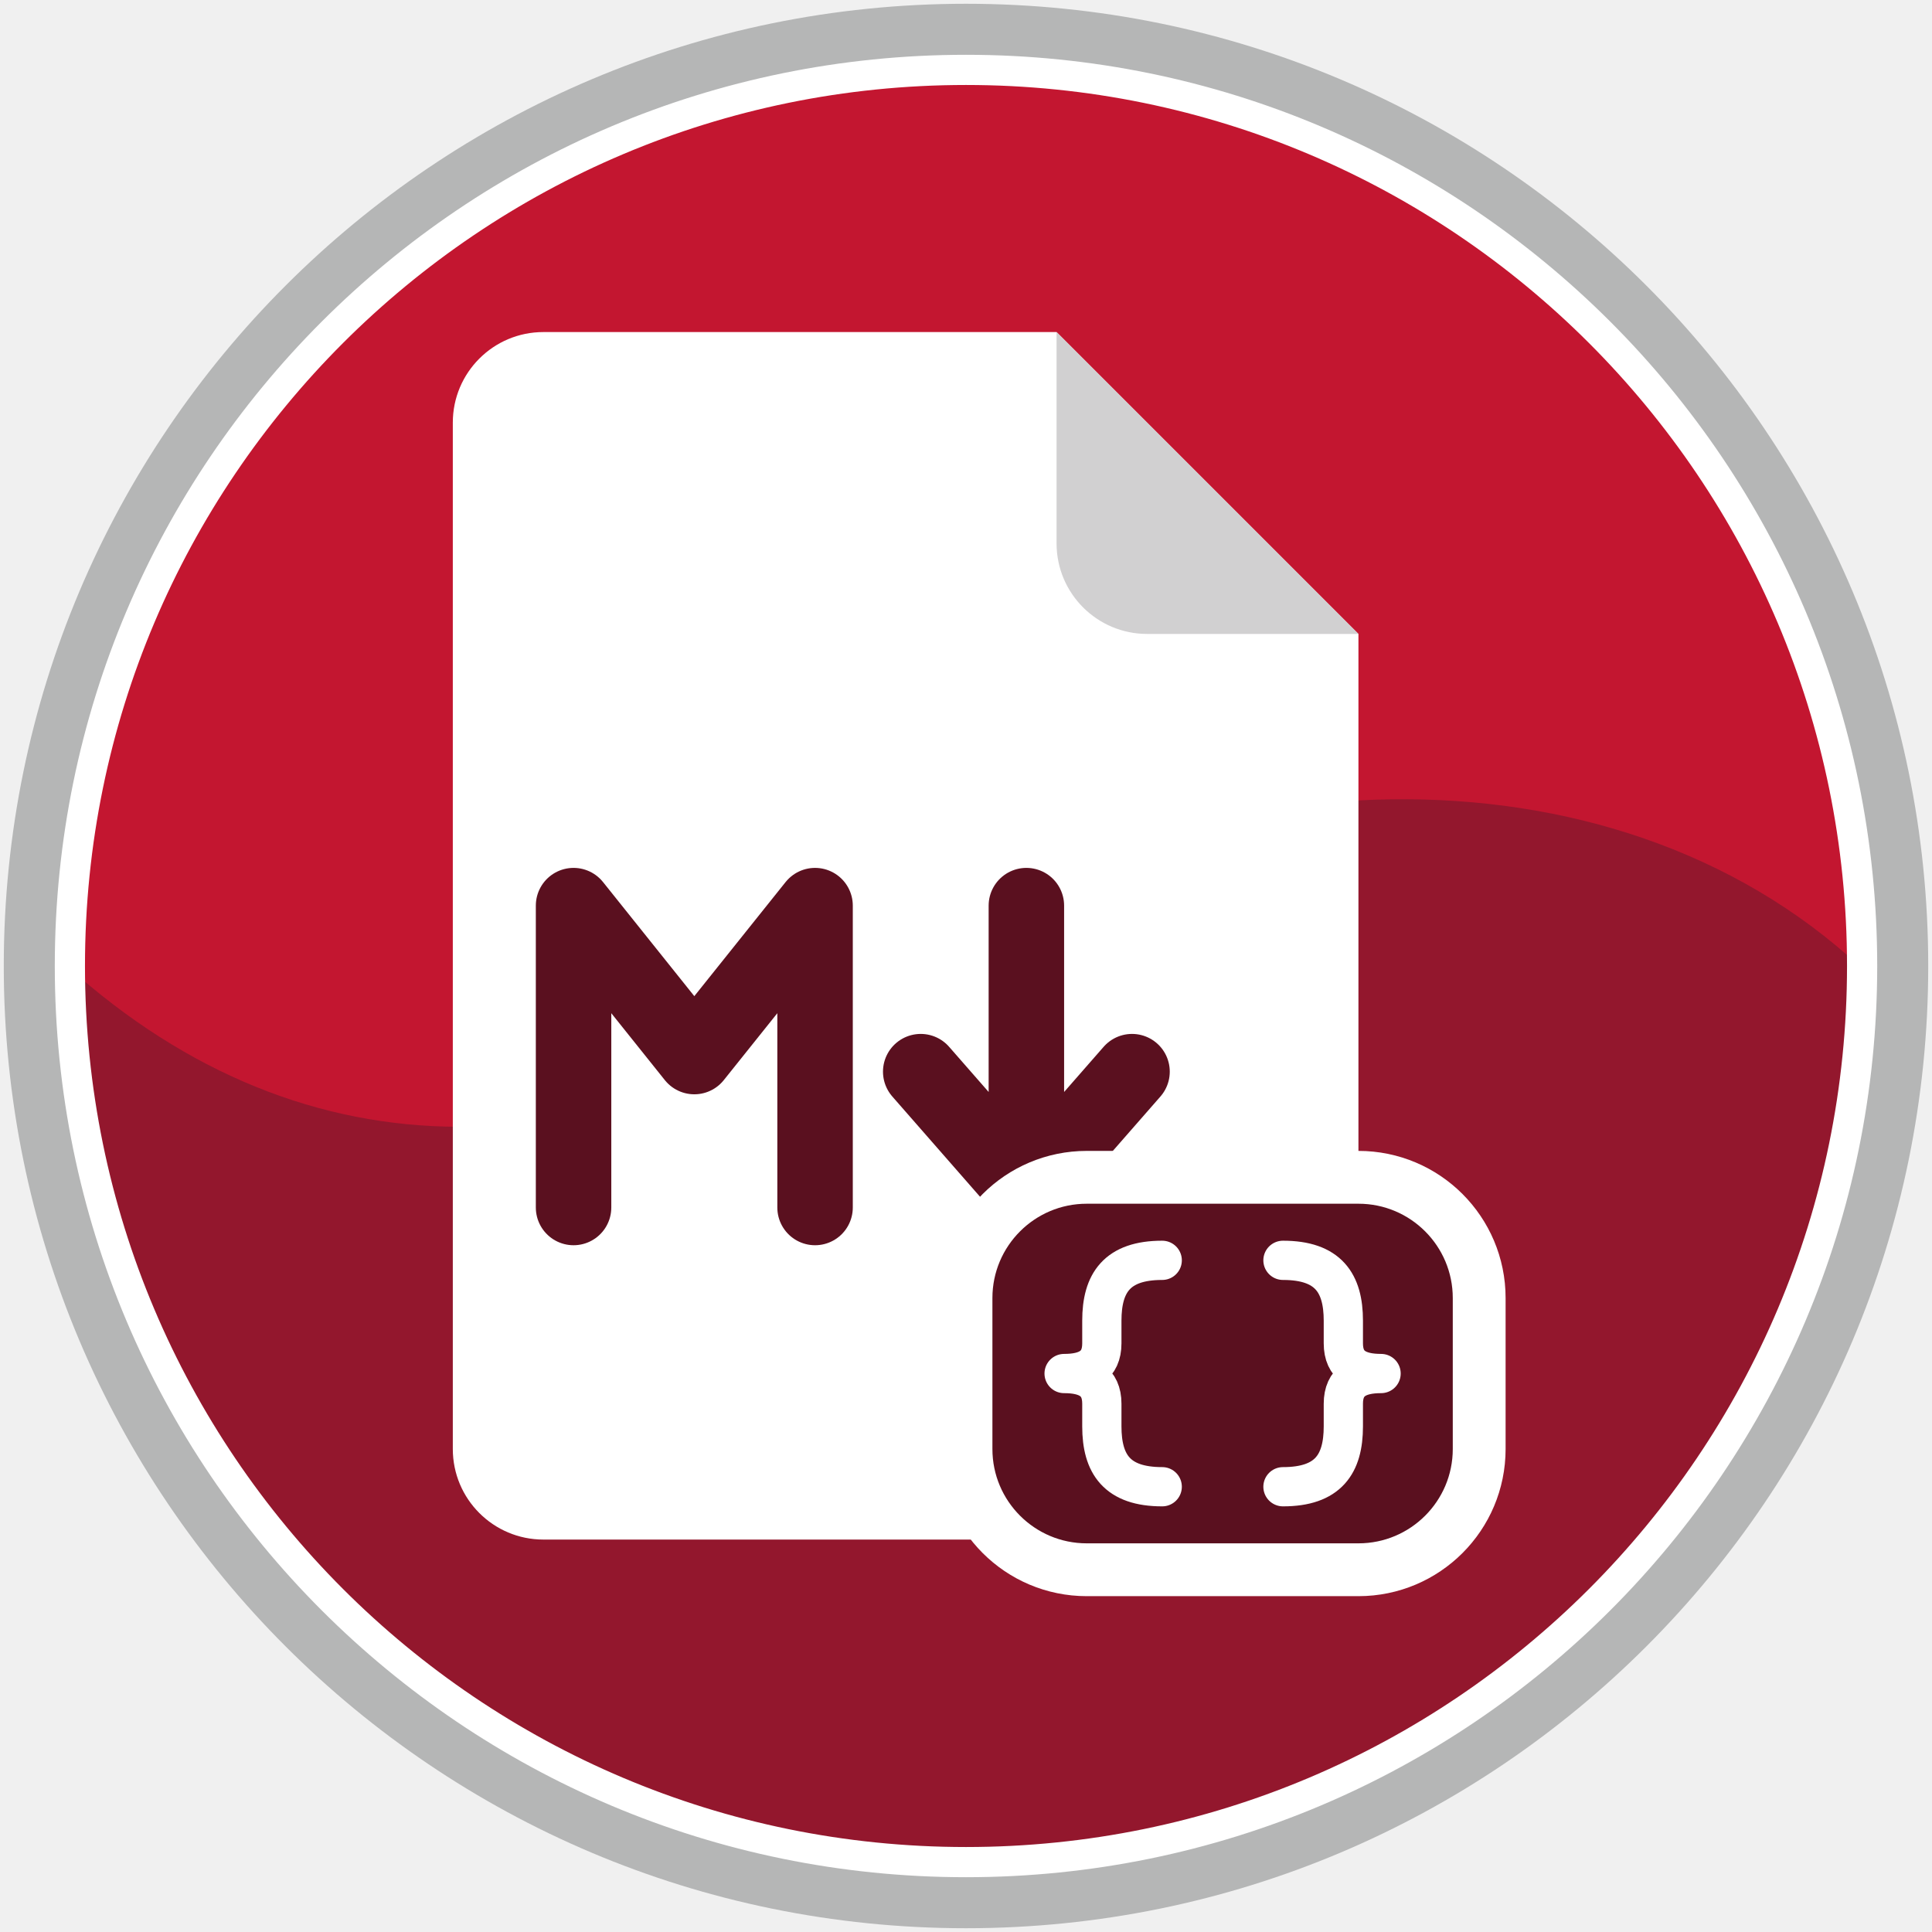
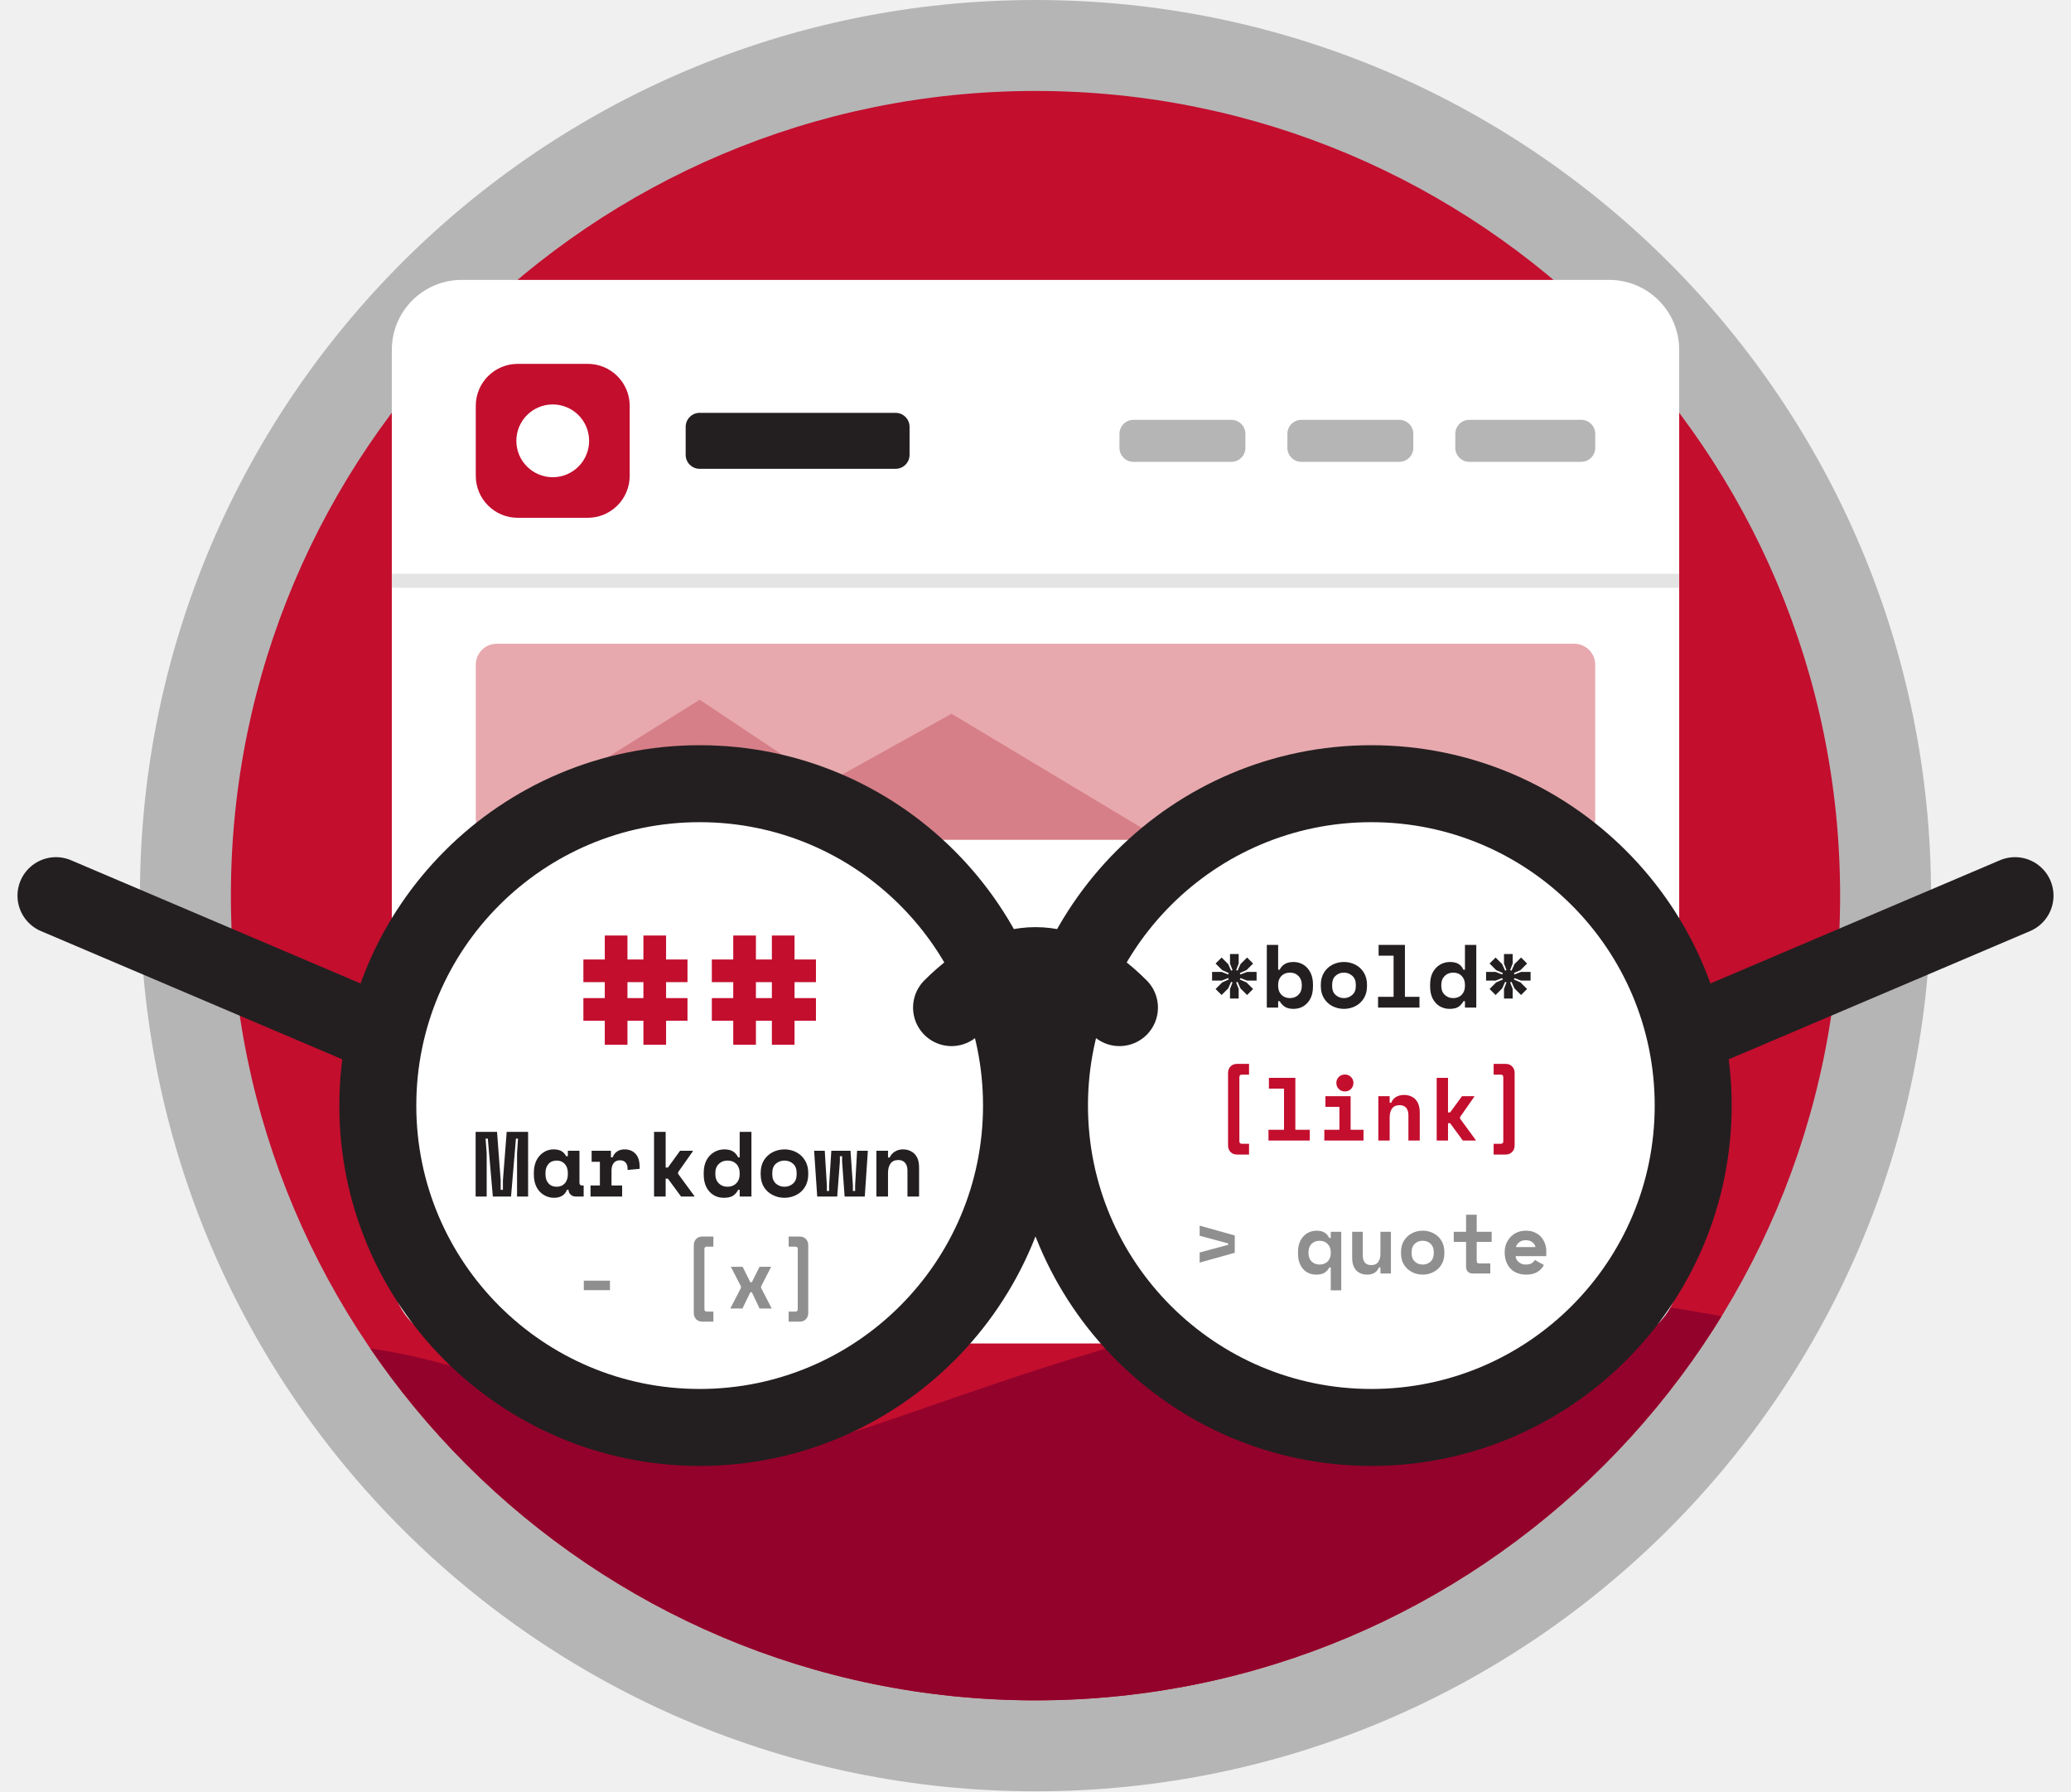
- <svg xmlns="http://www.w3.org/2000/svg" viewBox="0 0 128 128" width="512" height="512" role="img" aria-labelledby="title desc">
+ <svg xmlns="http://www.w3.org/2000/svg" viewBox="-10 0 148 128" width="592" height="512" role="img" aria-label="Crumpled Agent Specs">
  <defs>
-     <clipPath id="field">
-       <circle cx="64" cy="64" r="59.37" />
+     <clipPath id="asField">
+       <circle cx="64" cy="64" r="57.5" />
+     </clipPath>
+     <clipPath id="as2L">
+       <circle cx="40" cy="79" r="23" />
+     </clipPath>
+     <clipPath id="as2R">
+       <circle cx="88" cy="79" r="23" />
    </clipPath>
  </defs>
-   <circle cx="64" cy="64" r="63.75" fill="#B5B6B6" />
-   <circle cx="64" cy="64" r="59.37" fill="#C31630" />
-   <path fill="#93172D" d="m123.28,64.08c0,32.79-26.58,59.37-59.37,59.37S4.53,96.87,4.53,64.08c15.6,14.02,35.17,14.17,54.5,0s47.59-15.49,64.24,0Z" />
-   <g clip-path="url(#field)">
-     <path fill="#FFFFFF" d="M36 22H70L90 42V96a6 6 0 0 1-6 6H36a6 6 0 0 1-6-6V28a6 6 0 0 1 6-6Z" />
-     <path fill="#D1D0D1" d="M70 22V36a6 6 0 0 0 6 6H90Z" />
-     <g fill="none" stroke="#5A101F" stroke-width="5" stroke-linecap="round" stroke-linejoin="round">
-       <path d="M38 80V60L46 70L54 60V80" />
-       <path d="M68 60V78M61 71L68 79L75 71" />
-     </g>
-     <rect x="64" y="78" width="34" height="26" rx="8" fill="#5A101F" stroke="#FFFFFF" stroke-width="3.5" />
-     <g fill="none" stroke="#FFFFFF" stroke-width="2.6" stroke-linecap="round" stroke-linejoin="round">
-       <path d="M77 83.5C74 83.5 73 85 73 87.5V89C73 90.5 72 91 70.5 91C72 91 73 91.5 73 93V94.5C73 97 74 98.5 77 98.5" />
-       <path d="M85 83.5C88 83.5 89 85 89 87.5V89C89 90.5 90 91 91.5 91C90 91 89 91.5 89 93V94.5C89 97 88 98.5 85 98.5" />
-     </g>
+   <circle cx="64" cy="64" r="64" fill="#b5b5b5" />
+   <circle cx="64" cy="64" r="57.5" fill="#c30e2e" />
+   <g clip-path="url(#asField)">
+     <path d="M0 100c18-12 34 8 52 2s40-16 76-4v30H0Z" fill="#93022b" />
  </g>
-   <circle cx="64" cy="64" r="59.37" fill="none" stroke="#FFFFFF" stroke-width="2" />
+   <rect x="18" y="20" width="92" height="76" rx="5" fill="#fff" />
+   <rect x="24" y="26" width="11" height="11" rx="3" fill="#c30e2e" />
+   <circle cx="29.5" cy="31.5" r="2.6" fill="#fff" />
+   <rect x="39" y="29.5" width="16" height="4" rx="1" fill="#231f20" />
+   <g fill="#b5b5b5">
+     <rect x="70" y="30" width="9" height="3" rx="1" />
+     <rect x="82" y="30" width="9" height="3" rx="1" />
+     <rect x="94" y="30" width="10" height="3" rx="1" />
+   </g>
+   <rect x="18" y="41" width="92" height="1" fill="#e4e4e4" />
+   <rect x="24" y="46" width="80" height="14" rx="1.5" fill="#e7a9ae" />
+   <path d="M24 60 40 50l9 6 9-5 15 9Z" fill="#d77f88" />
+   <circle cx="40" cy="79" r="23" fill="#fff" />
+   <circle cx="88" cy="79" r="23" fill="#fff" />
+   <g clip-path="url(#as2L)">
+     <path d="M34.84 74.65L33.22 74.65L33.22 72.94L31.69 72.94L31.69 71.32L33.22 71.32L33.22 70.18L31.69 70.18L31.69 68.56L33.22 68.56L33.22 66.85L34.84 66.85L34.84 68.56L35.98 68.56L35.98 66.85L37.60 66.85L37.60 68.56L39.13 68.56L39.13 70.18L37.60 70.18L37.60 71.32L39.13 71.32L39.13 72.94L37.60 72.94L37.60 74.65L35.98 74.65L35.98 72.94L34.84 72.94L34.84 74.65ZM34.84 70.18L34.84 71.32L35.98 71.32L35.98 70.18L34.84 70.18ZM44.02 74.65L42.40 74.65L42.40 72.94L40.87 72.94L40.87 71.32L42.40 71.32L42.40 70.18L40.87 70.18L40.87 68.56L42.40 68.56L42.40 66.85L44.02 66.85L44.02 68.56L45.16 68.56L45.16 66.85L46.78 66.85L46.78 68.56L48.31 68.56L48.31 70.18L46.78 70.18L46.78 71.32L48.31 71.32L48.31 72.94L46.78 72.94L46.78 74.65L45.16 74.65L45.16 72.94L44.02 72.94L44.02 74.65ZM44.02 70.18L44.02 71.32L45.16 71.32L45.16 70.18L44.02 70.18Z" fill="#c30e2e" />
+     <path d="M24.78 85.50L23.99 85.50L23.99 80.88L25.52 80.88L25.78 84.35L25.78 85.02L25.94 85.02L25.94 84.35L26.21 80.88L27.74 80.88L27.74 85.50L26.95 85.50L26.95 82.41L27.02 81.36L26.87 81.36L26.52 85.50L25.22 85.50L24.86 81.36L24.70 81.36L24.78 82.41L24.78 85.50ZM29.59 85.59L29.59 85.59Q29.20 85.59 28.87 85.39Q28.54 85.20 28.34 84.82Q28.15 84.44 28.15 83.92L28.15 83.92L28.15 83.81Q28.15 83.29 28.34 82.91Q28.53 82.54 28.85 82.34Q29.17 82.13 29.55 82.13L29.55 82.13Q29.90 82.13 30.12 82.25Q30.33 82.37 30.46 82.62L30.46 82.62L30.58 82.62L30.58 82.23L31.41 82.23L31.41 84.51Q31.41 84.71 31.59 84.71L31.59 84.71L31.71 84.71L31.71 85.50L31.14 85.50Q30.92 85.50 30.78 85.36Q30.63 85.23 30.63 85.02L30.63 85.02L30.52 85.02Q30.39 85.33 30.15 85.46Q29.91 85.59 29.59 85.59ZM29.78 84.80L29.78 84.80Q30.14 84.80 30.36 84.56Q30.58 84.32 30.58 83.90L30.58 83.90L30.58 83.82Q30.58 83.41 30.36 83.17Q30.14 82.93 29.78 82.93L29.78 82.93Q29.41 82.93 29.20 83.17Q28.98 83.41 28.98 83.82L28.98 83.82L28.98 83.90Q28.98 84.32 29.20 84.56Q29.41 84.80 29.78 84.80ZM34.46 85.50L32.20 85.50L32.20 84.71L32.87 84.71L32.87 83.02L32.28 83.02L32.28 82.23L33.66 82.23L33.66 82.70L33.78 82.70Q33.88 82.43 34.10 82.28Q34.32 82.13 34.63 82.13L34.63 82.13Q35.12 82.13 35.41 82.44Q35.71 82.75 35.71 83.37L35.71 83.37L35.71 83.52L34.85 83.60L34.85 83.51Q34.85 83.24 34.71 83.07Q34.57 82.91 34.30 82.91L34.30 82.91Q34.02 82.91 33.86 83.10Q33.70 83.30 33.70 83.65L33.70 83.65L33.70 84.71L34.46 84.71L34.46 85.50ZM37.57 85.50L36.74 85.50L36.74 80.88L37.57 80.88L37.57 83.43L37.73 83.43L38.60 82.23L39.51 82.23L39.51 82.27L38.46 83.76L38.46 83.88L39.62 85.46L39.62 85.50L38.67 85.50L37.73 84.22L37.57 84.22L37.57 85.50ZM41.72 85.59L41.72 85.59Q41.32 85.59 41.00 85.40Q40.67 85.20 40.48 84.83Q40.29 84.46 40.29 83.92L40.29 83.92L40.29 83.80Q40.29 83.28 40.49 82.90Q40.69 82.53 41.03 82.33Q41.36 82.13 41.76 82.13L41.76 82.13Q42.15 82.13 42.39 82.28Q42.62 82.43 42.75 82.70L42.75 82.70L42.86 82.70L42.86 80.88L43.70 80.88L43.70 85.50L42.86 85.50L42.86 85.02L42.75 85.02Q42.65 85.24 42.42 85.42Q42.19 85.59 41.72 85.59ZM41.99 84.80L41.99 84.80Q42.38 84.80 42.62 84.55Q42.86 84.31 42.86 83.90L42.86 83.90L42.86 83.82Q42.86 83.42 42.62 83.17Q42.38 82.93 41.99 82.93L41.99 82.93Q41.61 82.93 41.37 83.17Q41.12 83.41 41.12 83.82L41.12 83.82L41.12 83.90Q41.12 84.31 41.37 84.56Q41.61 84.80 41.99 84.80ZM46.06 85.59L46.06 85.59Q45.61 85.59 45.22 85.39Q44.83 85.20 44.59 84.82Q44.36 84.44 44.36 83.90L44.36 83.90L44.36 83.82Q44.36 83.29 44.59 82.91Q44.83 82.53 45.22 82.33Q45.61 82.13 46.06 82.13L46.06 82.13Q46.51 82.13 46.90 82.33Q47.29 82.53 47.52 82.91Q47.76 83.29 47.76 83.82L47.76 83.82L47.76 83.90Q47.76 84.44 47.52 84.82Q47.29 85.20 46.90 85.39Q46.51 85.59 46.06 85.59ZM46.06 84.80L46.06 84.80Q46.42 84.80 46.68 84.57Q46.93 84.33 46.93 83.93L46.93 83.93L46.93 83.80Q46.93 83.39 46.68 83.16Q46.42 82.93 46.06 82.93L46.06 82.93Q45.70 82.93 45.44 83.16Q45.19 83.39 45.19 83.80L45.19 83.80L45.19 83.93Q45.19 84.33 45.44 84.57Q45.70 84.80 46.06 84.80ZM49.83 85.50L48.40 85.50L48.18 82.23L48.94 82.23L49.09 84.71L49.09 85.10L49.25 85.10L49.25 84.71L49.41 82.23L50.78 82.23L50.95 84.71L50.95 85.10L51.11 85.10L51.11 84.71L51.25 82.23L52.02 82.23L51.80 85.50L50.36 85.50L50.18 83.02L50.18 82.62L50.02 82.62L50.02 83.02L49.83 85.50ZM53.46 85.50L52.63 85.50L52.63 82.23L53.46 82.23L53.46 82.71L53.58 82.71Q53.70 82.44 53.95 82.29Q54.20 82.13 54.53 82.13L54.53 82.13Q54.85 82.13 55.11 82.27Q55.37 82.40 55.53 82.69Q55.68 82.98 55.68 83.43L55.68 83.43L55.68 85.50L54.85 85.50L54.85 83.64Q54.85 83.29 54.68 83.09Q54.51 82.89 54.20 82.89L54.20 82.89Q53.83 82.89 53.65 83.13Q53.46 83.38 53.46 83.80L53.46 83.80L53.46 85.50Z" fill="#231f20" />
+     <path d="M33.59 92.19L31.72 92.19L31.72 91.51L33.59 91.51L33.59 92.19ZM40.98 94.44L40.19 94.44Q39.92 94.44 39.75 94.27Q39.58 94.09 39.58 93.82L39.58 93.82L39.58 88.98Q39.58 88.71 39.75 88.53Q39.92 88.36 40.19 88.36L40.19 88.36L40.98 88.36L40.98 89.08L40.50 89.08Q40.34 89.08 40.34 89.26L40.34 89.26L40.34 93.54Q40.34 93.72 40.50 93.72L40.50 93.72L40.98 93.72L40.98 94.44ZM43.06 93.50L42.19 93.50L42.95 92.03L42.95 91.92L42.23 90.52L43.07 90.52L43.62 91.62L43.73 91.62L44.28 90.52L45.11 90.52L44.39 91.92L44.39 92.03L45.15 93.50L44.28 93.50L43.73 92.34L43.62 92.34L43.06 93.50ZM47.15 94.44L46.36 94.44L46.36 93.72L46.85 93.72Q47.01 93.72 47.01 93.54L47.01 93.54L47.01 89.26Q47.01 89.08 46.85 89.08L46.85 89.08L46.36 89.08L46.36 88.36L47.15 88.36Q47.42 88.36 47.59 88.53Q47.76 88.71 47.76 88.98L47.76 88.98L47.76 93.82Q47.76 94.09 47.59 94.27Q47.42 94.44 47.15 94.44L47.15 94.44Z" fill="#8f8f8f" />
+   </g>
+   <g clip-path="url(#as2R)">
+     <path d="M78.52 71.35L77.90 71.35L77.90 70.67L78.08 70.20L77.98 70.16L77.77 70.63L77.30 71.10L76.87 70.67L77.34 70.20L77.81 69.99L77.77 69.89L77.30 70.07L76.62 70.07L76.62 69.45L77.30 69.45L77.77 69.63L77.81 69.53L77.34 69.32L76.87 68.85L77.30 68.42L77.77 68.89L77.98 69.36L78.08 69.32L77.90 68.85L77.90 68.17L78.52 68.17L78.52 68.85L78.34 69.32L78.44 69.36L78.65 68.89L79.12 68.42L79.55 68.85L79.08 69.32L78.60 69.53L78.65 69.63L79.12 69.45L79.80 69.45L79.80 70.07L79.12 70.07L78.65 69.89L78.60 69.99L79.08 70.20L79.55 70.67L79.12 71.10L78.65 70.63L78.44 70.16L78.34 70.20L78.52 70.67L78.52 71.35ZM82.44 72.09L82.44 72.09Q82.02 72.09 81.79 71.92Q81.56 71.75 81.45 71.54L81.45 71.54L81.34 71.54L81.34 72L80.53 72L80.53 67.52L81.34 67.52L81.34 69.29L81.45 69.29Q81.58 69.02 81.83 68.88Q82.07 68.74 82.44 68.74L82.44 68.74Q82.82 68.74 83.14 68.93Q83.45 69.12 83.64 69.48Q83.83 69.84 83.83 70.36L83.83 70.36L83.83 70.47Q83.83 70.99 83.65 71.35Q83.46 71.71 83.15 71.90Q82.84 72.09 82.44 72.09ZM82.18 71.32L82.18 71.32Q82.56 71.32 82.79 71.08Q83.03 70.85 83.03 70.45L83.03 70.45L83.03 70.37Q83.03 69.98 82.79 69.74Q82.56 69.50 82.18 69.50L82.18 69.50Q81.81 69.50 81.57 69.74Q81.34 69.98 81.34 70.37L81.34 70.37L81.34 70.45Q81.34 70.84 81.57 71.08Q81.81 71.32 82.18 71.32ZM86.04 72.09L86.04 72.09Q85.61 72.09 85.23 71.90Q84.85 71.71 84.62 71.34Q84.39 70.98 84.39 70.45L84.39 70.45L84.39 70.37Q84.39 69.86 84.62 69.49Q84.85 69.12 85.23 68.93Q85.61 68.74 86.04 68.74L86.04 68.74Q86.48 68.74 86.85 68.93Q87.23 69.12 87.46 69.49Q87.69 69.86 87.69 70.37L87.69 70.37L87.69 70.45Q87.69 70.98 87.46 71.34Q87.23 71.71 86.85 71.90Q86.48 72.09 86.04 72.09ZM86.04 71.32L86.04 71.32Q86.39 71.32 86.64 71.09Q86.89 70.87 86.89 70.48L86.89 70.48L86.89 70.35Q86.89 69.95 86.64 69.73Q86.39 69.50 86.04 69.50L86.04 69.50Q85.69 69.50 85.44 69.73Q85.20 69.95 85.20 70.35L85.20 70.35L85.20 70.48Q85.20 70.87 85.44 71.09Q85.69 71.32 86.04 71.32ZM91.44 72L88.48 72L88.48 71.23L89.59 71.23L89.59 68.29L88.52 68.29L88.52 67.52L90.40 67.52L90.40 71.23L91.44 71.23L91.44 72ZM93.59 72.09L93.59 72.09Q93.20 72.09 92.88 71.90Q92.57 71.71 92.38 71.35Q92.20 70.99 92.20 70.47L92.20 70.47L92.20 70.36Q92.20 69.84 92.39 69.48Q92.59 69.12 92.91 68.93Q93.24 68.74 93.62 68.74L93.62 68.74Q94.00 68.74 94.23 68.88Q94.46 69.02 94.58 69.29L94.58 69.29L94.69 69.29L94.69 67.52L95.50 67.52L95.50 72L94.69 72L94.69 71.54L94.58 71.54Q94.48 71.75 94.26 71.92Q94.04 72.09 93.59 72.09ZM93.85 71.32L93.85 71.32Q94.23 71.32 94.46 71.08Q94.69 70.84 94.69 70.45L94.69 70.45L94.69 70.37Q94.69 69.98 94.46 69.74Q94.23 69.50 93.85 69.50L93.85 69.50Q93.48 69.50 93.24 69.74Q93.00 69.98 93.00 70.37L93.00 70.37L93.00 70.45Q93.00 70.85 93.24 71.08Q93.48 71.32 93.85 71.32ZM98.10 71.35L97.48 71.35L97.48 70.67L97.66 70.20L97.56 70.16L97.35 70.63L96.88 71.10L96.45 70.67L96.92 70.20L97.40 69.99L97.35 69.89L96.88 70.07L96.20 70.07L96.20 69.45L96.88 69.45L97.35 69.63L97.40 69.53L96.92 69.32L96.45 68.85L96.88 68.42L97.35 68.89L97.56 69.36L97.66 69.32L97.48 68.85L97.48 68.17L98.10 68.17L98.10 68.85L97.92 69.32L98.02 69.36L98.23 68.89L98.70 68.42L99.13 68.85L98.66 69.32L98.19 69.53L98.23 69.63L98.70 69.45L99.38 69.45L99.38 70.07L98.70 70.07L98.23 69.89L98.19 69.99L98.66 70.20L99.13 70.67L98.70 71.10L98.23 70.63L98.02 70.16L97.92 70.20L98.10 70.67L98.10 71.35Z" fill="#231f20" />
+     <path d="M79.26 82.50L78.41 82.50Q78.12 82.50 77.94 82.32Q77.76 82.13 77.76 81.85L77.76 81.85L77.76 76.67Q77.76 76.39 77.94 76.20Q78.12 76.02 78.41 76.02L78.41 76.02L79.26 76.02L79.26 76.79L78.74 76.79Q78.57 76.79 78.57 76.98L78.57 76.98L78.57 81.54Q78.57 81.73 78.74 81.73L78.74 81.73L79.26 81.73L79.26 82.50ZM83.60 81.50L80.65 81.50L80.65 80.73L81.76 80.73L81.76 77.79L80.68 77.79L80.68 77.02L82.57 77.02L82.57 80.73L83.60 80.73L83.60 81.50ZM86.11 77.99L86.11 77.99Q85.86 77.99 85.68 77.82Q85.50 77.64 85.50 77.38L85.50 77.38Q85.50 77.13 85.68 76.95Q85.86 76.78 86.11 76.78L86.11 76.78Q86.36 76.78 86.54 76.95Q86.72 77.13 86.72 77.38L86.72 77.38Q86.72 77.64 86.54 77.82Q86.36 77.99 86.11 77.99ZM87.44 81.50L84.64 81.50L84.64 80.73L85.72 80.73L85.72 79.09L84.72 79.09L84.72 78.33L86.52 78.33L86.52 80.73L87.44 80.73L87.44 81.50ZM89.31 81.50L88.50 81.50L88.50 78.33L89.31 78.33L89.31 78.80L89.42 78.80Q89.53 78.53 89.77 78.38Q90.02 78.24 90.34 78.24L90.34 78.24Q90.65 78.24 90.90 78.37Q91.16 78.50 91.31 78.78Q91.46 79.06 91.46 79.49L91.46 79.49L91.46 81.50L90.65 81.50L90.65 79.70Q90.65 79.36 90.49 79.16Q90.32 78.97 90.02 78.97L90.02 78.97Q89.66 78.97 89.48 79.21Q89.31 79.45 89.31 79.85L89.31 79.85L89.31 81.50ZM93.48 81.50L92.67 81.50L92.67 77.02L93.48 77.02L93.48 79.49L93.63 79.49L94.48 78.33L95.36 78.33L95.36 78.36L94.34 79.82L94.34 79.93L95.46 81.46L95.46 81.50L94.54 81.50L93.63 80.26L93.48 80.26L93.48 81.50ZM97.59 82.50L96.74 82.50L96.74 81.73L97.26 81.73Q97.43 81.73 97.43 81.54L97.43 81.54L97.43 76.98Q97.43 76.79 97.26 76.79L97.26 76.79L96.74 76.79L96.74 76.02L97.59 76.02Q97.88 76.02 98.06 76.20Q98.24 76.39 98.24 76.67L98.24 76.67L98.24 81.85Q98.24 82.13 98.06 82.32Q97.88 82.50 97.59 82.50L97.59 82.50Z" fill="#c30e2e" />
+     <path d="M78.24 89.52L75.73 90.22L75.73 89.50L77.77 88.95L77.77 88.85L75.73 88.30L75.73 87.58L78.24 88.28L78.24 89.52ZM85.85 92.20L85.10 92.20L85.10 90.57L84.99 90.57Q84.90 90.77 84.69 90.92Q84.48 91.08 84.06 91.08L84.06 91.08Q83.69 91.08 83.40 90.91Q83.10 90.73 82.93 90.39Q82.76 90.05 82.76 89.57L82.76 89.57L82.76 89.46Q82.76 88.98 82.94 88.64Q83.12 88.30 83.42 88.12Q83.73 87.94 84.09 87.94L84.09 87.94Q84.45 87.94 84.66 88.08Q84.87 88.21 84.99 88.46L84.99 88.46L85.10 88.46L85.10 88.02L85.85 88.02L85.85 92.20ZM84.30 90.36L84.30 90.36Q84.66 90.36 84.88 90.14Q85.10 89.91 85.10 89.55L85.10 89.55L85.10 89.48Q85.10 89.11 84.88 88.89Q84.66 88.66 84.30 88.66L84.30 88.66Q83.96 88.66 83.73 88.88Q83.51 89.10 83.51 89.48L83.51 89.48L83.51 89.55Q83.51 89.92 83.73 90.14Q83.96 90.36 84.30 90.36ZM87.69 91.08L87.69 91.08Q87.39 91.08 87.15 90.95Q86.91 90.83 86.77 90.56Q86.63 90.29 86.63 89.88L86.63 89.88L86.63 88.02L87.39 88.02L87.39 89.73Q87.39 90.04 87.54 90.22Q87.69 90.40 87.99 90.40L87.99 90.40Q88.33 90.40 88.49 90.18Q88.65 89.96 88.65 89.58L88.65 89.58L88.65 88.02L89.40 88.02L89.40 91L88.65 91L88.65 90.57L88.54 90.57Q88.34 91.08 87.69 91.08ZM91.67 91.08L91.67 91.08Q91.26 91.08 90.91 90.90Q90.56 90.72 90.34 90.38Q90.12 90.04 90.12 89.55L90.12 89.55L90.12 89.48Q90.12 88.99 90.34 88.64Q90.56 88.30 90.91 88.12Q91.26 87.94 91.67 87.94L91.67 87.94Q92.08 87.94 92.43 88.12Q92.79 88.30 93.00 88.64Q93.22 88.99 93.22 89.48L93.22 89.48L93.22 89.55Q93.22 90.04 93.00 90.38Q92.79 90.72 92.43 90.90Q92.08 91.08 91.67 91.08ZM91.67 90.36L91.67 90.36Q92.00 90.36 92.23 90.15Q92.46 89.94 92.46 89.57L92.46 89.57L92.46 89.45Q92.46 89.08 92.23 88.87Q92.00 88.66 91.67 88.66L91.67 88.66Q91.34 88.66 91.11 88.87Q90.88 89.08 90.88 89.45L90.88 89.45L90.88 89.57Q90.88 89.94 91.11 90.15Q91.34 90.36 91.67 90.36ZM96.50 91L95.24 91Q95.03 91 94.90 90.87Q94.77 90.74 94.77 90.53L94.77 90.53L94.77 88.74L93.89 88.74L93.89 88.02L94.77 88.02L94.77 86.80L95.53 86.80L95.53 88.02L96.60 88.02L96.60 88.74L95.53 88.74L95.53 90.10Q95.53 90.28 95.69 90.28L95.69 90.28L96.50 90.28L96.50 91ZM99.05 91.08L99.05 91.08Q98.60 91.08 98.26 90.89Q97.92 90.71 97.73 90.35Q97.53 90.00 97.53 89.50L97.53 89.50L97.53 89.46Q97.53 89.01 97.74 88.67Q97.94 88.32 98.28 88.13Q98.62 87.94 99.03 87.94L99.03 87.94Q99.42 87.94 99.69 88.07Q99.97 88.20 100.15 88.41Q100.32 88.62 100.41 88.87Q100.50 89.12 100.50 89.36L100.50 89.36L100.50 89.76L98.31 89.76Q98.33 90.02 98.54 90.19Q98.75 90.36 99.03 90.36L99.03 90.36Q99.32 90.36 99.47 90.26Q99.62 90.16 99.68 90.03L99.68 90.03L100.33 90.39Q100.26 90.54 100.11 90.70Q99.96 90.86 99.70 90.97Q99.44 91.08 99.05 91.08ZM98.33 89.11L98.33 89.11L99.73 89.11Q99.69 88.90 99.50 88.76Q99.32 88.62 99.03 88.62L99.03 88.62Q98.75 88.62 98.56 88.77Q98.38 88.92 98.33 89.11Z" fill="#8f8f8f" />
+   </g>
+   <g fill="none" stroke="#231f20" stroke-width="5.5" stroke-linecap="round" stroke-linejoin="round">
+     <circle cx="40" cy="79" r="23" />
+     <circle cx="88" cy="79" r="23" />
+     <path d="M58 72q6-6 12 0" />
+     <path d="M17.5 74-6 64" />
+     <path d="M110.5 74 134 64" />
+   </g>
</svg>
